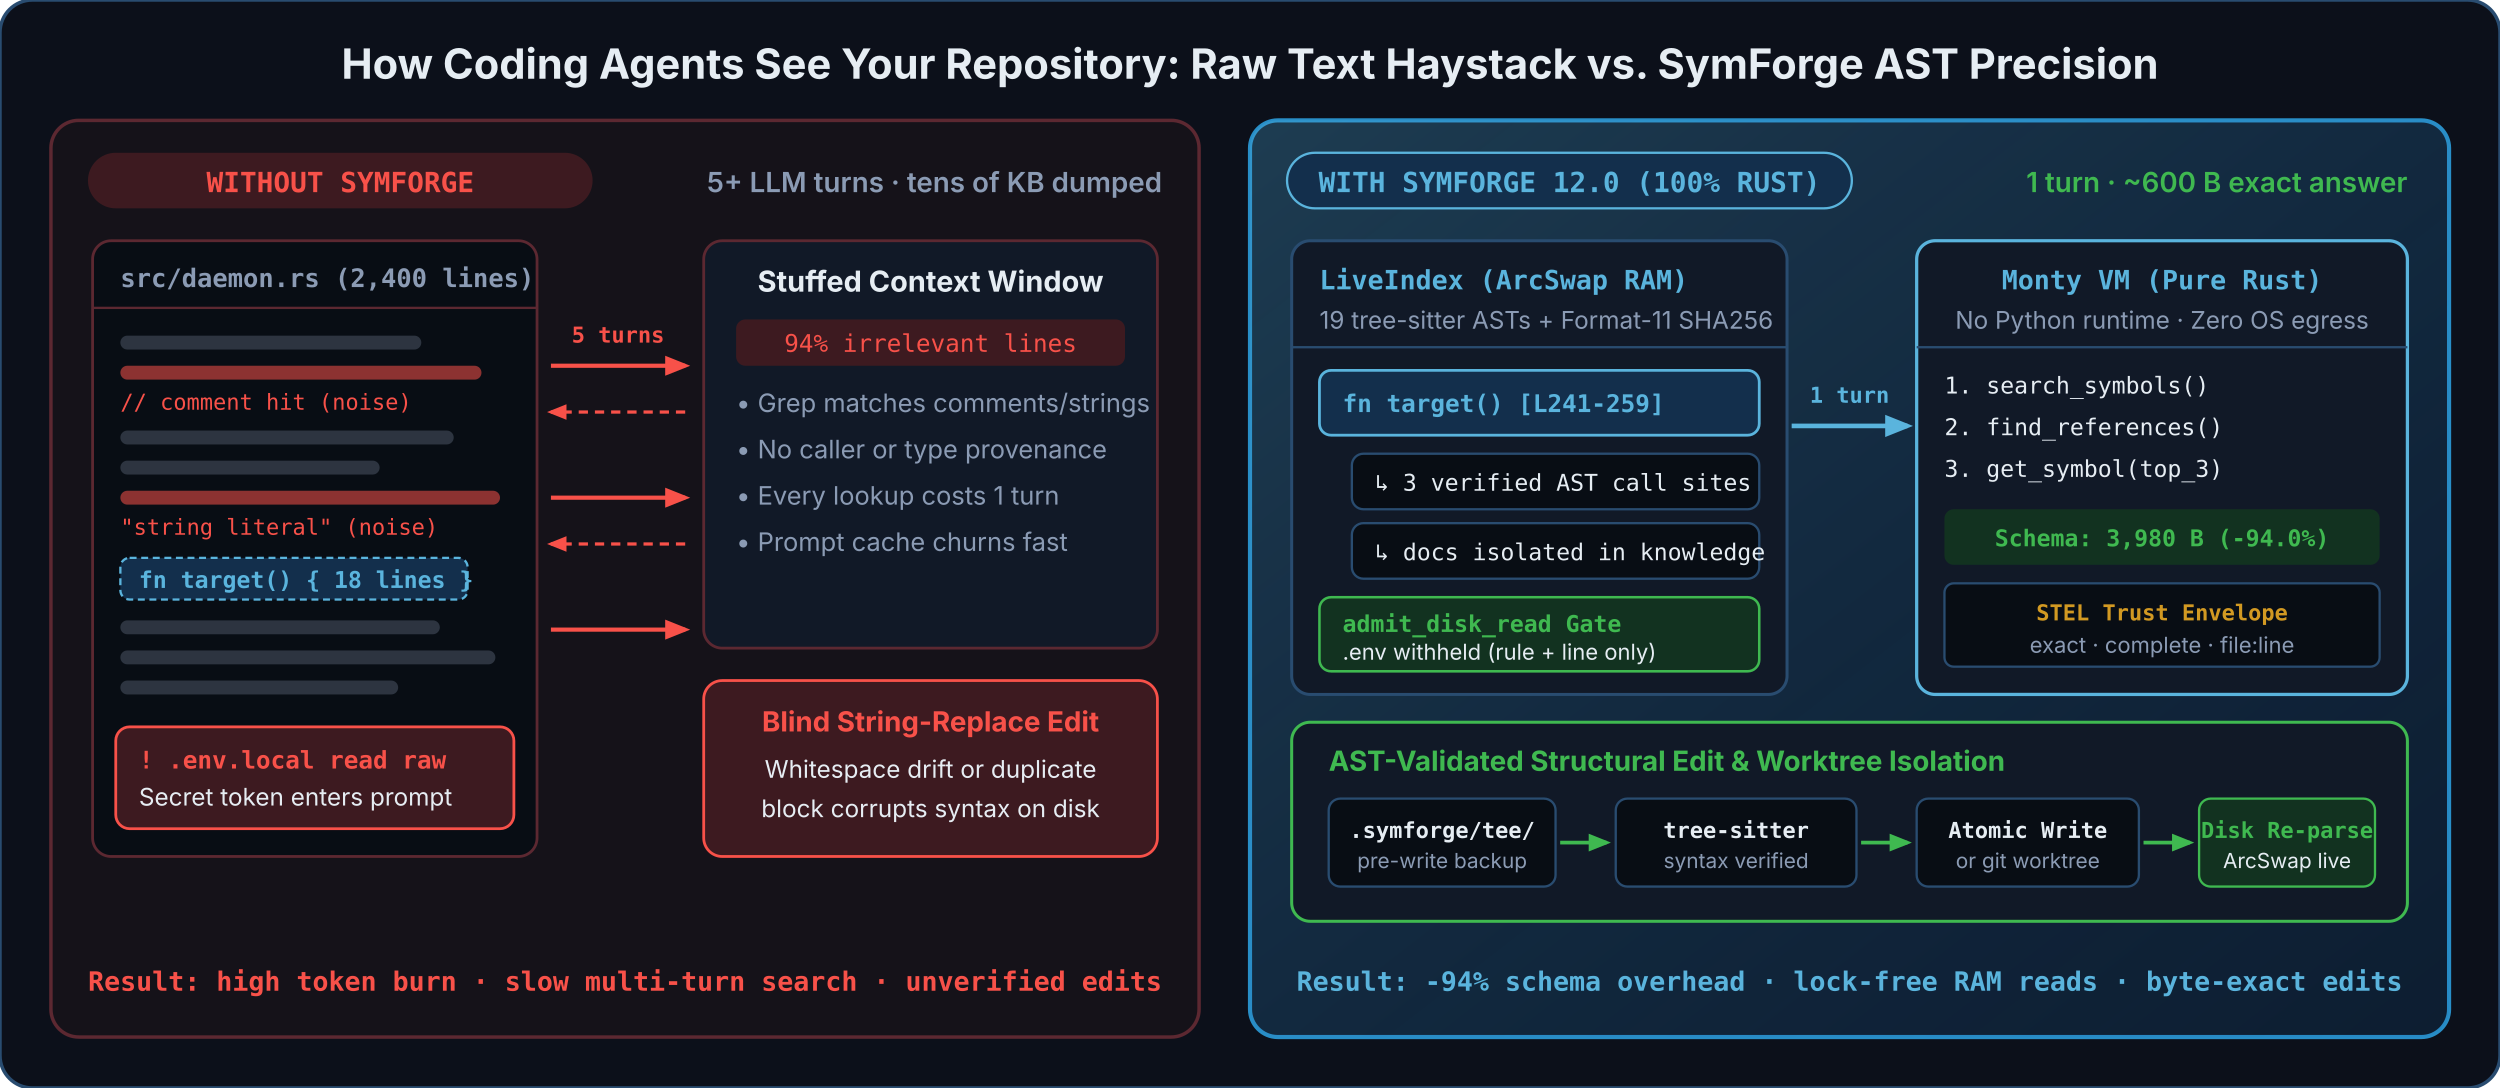
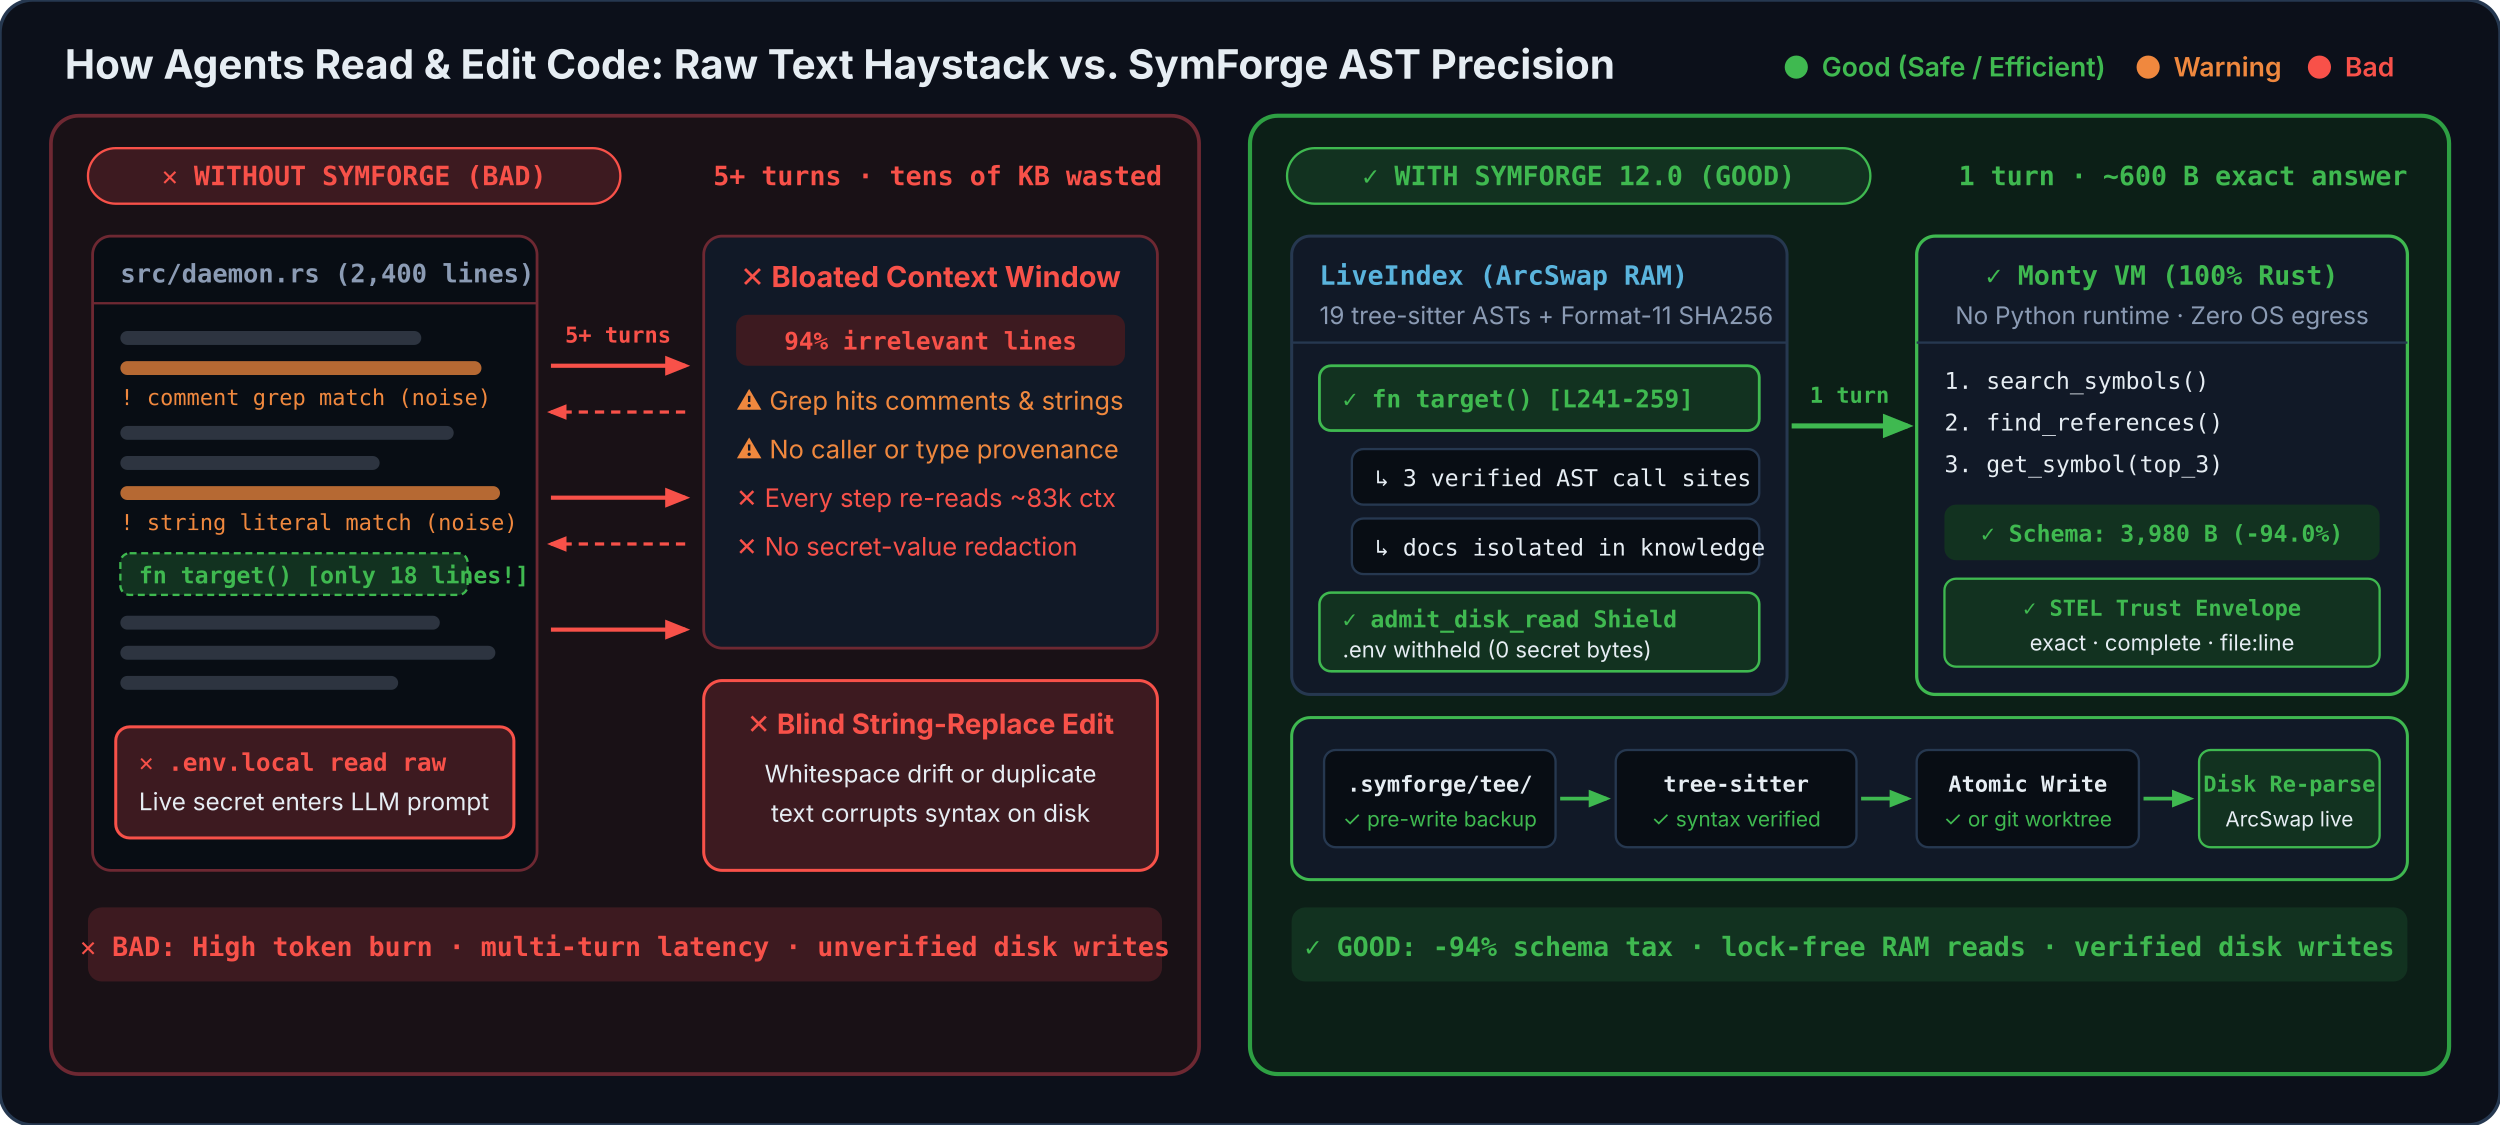
- <svg xmlns="http://www.w3.org/2000/svg" viewBox="0 0 1080 470" width="1080" height="470" role="img" aria-labelledby="title desc">
+ <svg xmlns="http://www.w3.org/2000/svg" viewBox="0 0 1080 486" width="1080" height="486" role="img" aria-labelledby="title desc">
  <defs>
-     <linearGradient id="forgeGrad" x1="0%" y1="0%" x2="100%" y2="100%">
-       <stop offset="0%" stop-color="#5ab4dd" stop-opacity="0.22" />
-       <stop offset="100%" stop-color="#0e4da5" stop-opacity="0.06" />
-     </linearGradient>
-     <marker id="arrowRed" viewBox="0 0 10 10" refX="8" refY="5" markerWidth="6" markerHeight="6" orient="auto-start-reverse">
+     <marker id="arrowBad" viewBox="0 0 10 10" refX="8" refY="5" markerWidth="6" markerHeight="6" orient="auto-start-reverse">
      <path d="M 0 1 L 10 5 L 0 9 z" fill="#f85149" />
    </marker>
-     <marker id="arrowCyan" viewBox="0 0 10 10" refX="8" refY="5" markerWidth="6" markerHeight="6" orient="auto-start-reverse">
-       <path d="M 0 1 L 10 5 L 0 9 z" fill="#5ab4dd" />
-     </marker>
-     <marker id="arrowGreen" viewBox="0 0 10 10" refX="8" refY="5" markerWidth="6" markerHeight="6" orient="auto-start-reverse">
+     <marker id="arrowGood" viewBox="0 0 10 10" refX="8" refY="5" markerWidth="6" markerHeight="6" orient="auto-start-reverse">
      <path d="M 0 1 L 10 5 L 0 9 z" fill="#3fb950" />
    </marker>
  </defs>
-   <rect x="0" y="0" width="1080" height="470" rx="14" fill="#0c101a" stroke="#294c70" stroke-width="1.5" />
-   <text x="540" y="34" text-anchor="middle" font-family="system-ui, -apple-system, Segoe UI, sans-serif" font-size="18" font-weight="700" fill="#e6edf3">How Coding Agents See Your Repository: Raw Text Haystack vs. SymForge AST Precision</text>
-   <rect x="22" y="52" width="496" height="396" rx="12" fill="#151219" stroke="#5c2831" stroke-width="1.5" />
-   <rect x="38" y="66" width="218" height="24" rx="12" fill="#3d1a20" />
-   <text x="147" y="83" text-anchor="middle" font-family="ui-monospace, SFMono-Regular, Consolas, monospace" font-size="12" font-weight="700" fill="#f85149">WITHOUT SYMFORGE</text>
-   <text x="502" y="83" text-anchor="end" font-family="system-ui, -apple-system, Segoe UI, sans-serif" font-size="12" font-weight="600" fill="#8b9bb4">5+ LLM turns · tens of KB dumped</text>
-   <rect x="40" y="104" width="192" height="266" rx="8" fill="#080d14" stroke="#5c2831" stroke-width="1.2" />
-   <text x="52" y="124" font-family="ui-monospace, SFMono-Regular, Consolas, monospace" font-size="11" font-weight="700" fill="#8b9bb4">src/daemon.rs (2,400 lines)</text>
-   <line x1="40" y1="133" x2="232" y2="133" stroke="#5c2831" stroke-width="1" />
-   <rect x="52" y="145" width="130" height="6" rx="3" fill="#8b9bb4" opacity="0.28" />
-   <rect x="52" y="158" width="156" height="6" rx="3" fill="#f85149" opacity="0.55" />
-   <text x="52" y="177" font-family="ui-monospace, SFMono-Regular, Consolas, monospace" font-size="9.5" fill="#f85149">// comment hit (noise)</text>
-   <rect x="52" y="186" width="144" height="6" rx="3" fill="#8b9bb4" opacity="0.28" />
-   <rect x="52" y="199" width="112" height="6" rx="3" fill="#8b9bb4" opacity="0.28" />
-   <rect x="52" y="212" width="164" height="6" rx="3" fill="#f85149" opacity="0.55" />
-   <text x="52" y="231" font-family="ui-monospace, SFMono-Regular, Consolas, monospace" font-size="9.5" fill="#f85149">"string literal" (noise)</text>
-   <rect x="52" y="241" width="150" height="18" rx="4" fill="#132f4c" stroke="#5ab4dd" stroke-width="1" stroke-dasharray="3,2" />
-   <text x="60" y="254" font-family="ui-monospace, SFMono-Regular, Consolas, monospace" font-size="10" font-weight="600" fill="#5ab4dd">fn target() { 18 lines }</text>
-   <rect x="52" y="268" width="138" height="6" rx="3" fill="#8b9bb4" opacity="0.28" />
-   <rect x="52" y="281" width="162" height="6" rx="3" fill="#8b9bb4" opacity="0.28" />
-   <rect x="52" y="294" width="120" height="6" rx="3" fill="#8b9bb4" opacity="0.28" />
-   <rect x="50" y="314" width="172" height="44" rx="6" fill="#3d1a20" stroke="#f85149" stroke-width="1.2" />
-   <text x="60" y="332" font-family="ui-monospace, SFMono-Regular, Consolas, monospace" font-size="10.5" font-weight="700" fill="#f85149">! .env.local read raw</text>
-   <text x="60" y="348" font-family="system-ui, -apple-system, Segoe UI, sans-serif" font-size="10.5" fill="#e6edf3">Secret token enters prompt</text>
-   <line x1="238" y1="158" x2="296" y2="158" stroke="#f85149" stroke-width="1.8" marker-end="url(#arrowRed)" />
-   <line x1="296" y1="178" x2="238" y2="178" stroke="#f85149" stroke-width="1.4" stroke-dasharray="4,3" marker-end="url(#arrowRed)" />
-   <line x1="238" y1="215" x2="296" y2="215" stroke="#f85149" stroke-width="1.8" marker-end="url(#arrowRed)" />
-   <line x1="296" y1="235" x2="238" y2="235" stroke="#f85149" stroke-width="1.4" stroke-dasharray="4,3" marker-end="url(#arrowRed)" />
-   <line x1="238" y1="272" x2="296" y2="272" stroke="#f85149" stroke-width="1.8" marker-end="url(#arrowRed)" />
-   <text x="267" y="148" text-anchor="middle" font-family="ui-monospace, SFMono-Regular, Consolas, monospace" font-size="9.5" font-weight="700" fill="#f85149">5 turns</text>
-   <rect x="304" y="104" width="196" height="176" rx="8" fill="#111927" stroke="#5c2831" stroke-width="1.2" />
-   <text x="402" y="126" text-anchor="middle" font-family="system-ui, -apple-system, Segoe UI, sans-serif" font-size="12.5" font-weight="700" fill="#e6edf3">Stuffed Context Window</text>
-   <rect x="318" y="138" width="168" height="20" rx="4" fill="#3d1a20" />
-   <text x="402" y="152" text-anchor="middle" font-family="ui-monospace, SFMono-Regular, Consolas, monospace" font-size="10.5" fill="#f85149">94% irrelevant lines</text>
-   <text x="318" y="178" font-family="system-ui, -apple-system, Segoe UI, sans-serif" font-size="11" fill="#8b9bb4">• Grep matches comments/strings</text>
-   <text x="318" y="198" font-family="system-ui, -apple-system, Segoe UI, sans-serif" font-size="11" fill="#8b9bb4">• No caller or type provenance</text>
-   <text x="318" y="218" font-family="system-ui, -apple-system, Segoe UI, sans-serif" font-size="11" fill="#8b9bb4">• Every lookup costs 1 turn</text>
-   <text x="318" y="238" font-family="system-ui, -apple-system, Segoe UI, sans-serif" font-size="11" fill="#8b9bb4">• Prompt cache churns fast</text>
-   <rect x="304" y="294" width="196" height="76" rx="8" fill="#3d1a20" stroke="#f85149" stroke-width="1.2" />
-   <text x="402" y="316" text-anchor="middle" font-family="system-ui, -apple-system, Segoe UI, sans-serif" font-size="12" font-weight="700" fill="#f85149">Blind String-Replace Edit</text>
-   <text x="402" y="336" text-anchor="middle" font-family="system-ui, -apple-system, Segoe UI, sans-serif" font-size="10.5" fill="#e6edf3">Whitespace drift or duplicate</text>
-   <text x="402" y="353" text-anchor="middle" font-family="system-ui, -apple-system, Segoe UI, sans-serif" font-size="10.5" fill="#e6edf3">block corrupts syntax on disk</text>
-   <text x="270" y="428" text-anchor="middle" font-family="ui-monospace, SFMono-Regular, Consolas, monospace" font-size="11.5" font-weight="600" fill="#f85149">Result: high token burn · slow multi-turn search · unverified edits</text>
-   <rect x="540" y="52" width="518" height="396" rx="12" fill="#0d1b2a" stroke="#288ec7" stroke-width="1.8" />
-   <rect x="540" y="52" width="518" height="396" rx="12" fill="url(#forgeGrad)" />
-   <rect x="556" y="66" width="244" height="24" rx="12" fill="#132f4c" stroke="#5ab4dd" stroke-width="1" />
-   <text x="678" y="83" text-anchor="middle" font-family="ui-monospace, SFMono-Regular, Consolas, monospace" font-size="12" font-weight="700" fill="#5ab4dd">WITH SYMFORGE 12.0 (100% RUST)</text>
-   <text x="1040" y="83" text-anchor="end" font-family="system-ui, -apple-system, Segoe UI, sans-serif" font-size="12" font-weight="600" fill="#3fb950">1 turn · ~600 B exact answer</text>
-   <rect x="558" y="104" width="214" height="196" rx="8" fill="#111927" stroke="#294c70" stroke-width="1.3" />
-   <text x="570" y="125" font-family="ui-monospace, SFMono-Regular, Consolas, monospace" font-size="11.5" font-weight="700" fill="#5ab4dd">LiveIndex (ArcSwap RAM)</text>
-   <text x="570" y="142" font-family="system-ui, -apple-system, Segoe UI, sans-serif" font-size="10.5" fill="#8b9bb4">19 tree-sitter ASTs + Format-11 SHA256</text>
-   <line x1="558" y1="150" x2="772" y2="150" stroke="#294c70" stroke-width="1" />
-   <rect x="570" y="160" width="190" height="28" rx="5" fill="#132f4c" stroke="#5ab4dd" stroke-width="1.2" />
-   <text x="580" y="178" font-family="ui-monospace, SFMono-Regular, Consolas, monospace" font-size="10.5" font-weight="700" fill="#5ab4dd">fn target() [L241-259]</text>
-   <rect x="584" y="196" width="176" height="24" rx="5" fill="#080d14" stroke="#294c70" stroke-width="1" />
-   <text x="594" y="212" font-family="ui-monospace, SFMono-Regular, Consolas, monospace" font-size="10" fill="#e6edf3">↳ 3 verified AST call sites</text>
-   <rect x="584" y="226" width="176" height="24" rx="5" fill="#080d14" stroke="#294c70" stroke-width="1" />
-   <text x="594" y="242" font-family="ui-monospace, SFMono-Regular, Consolas, monospace" font-size="10" fill="#e6edf3">↳ docs isolated in knowledge</text>
-   <rect x="570" y="258" width="190" height="32" rx="5" fill="#123220" stroke="#3fb950" stroke-width="1.1" />
-   <text x="580" y="273" font-family="ui-monospace, SFMono-Regular, Consolas, monospace" font-size="10" font-weight="700" fill="#3fb950">admit_disk_read Gate</text>
-   <text x="580" y="285" font-family="system-ui, -apple-system, Segoe UI, sans-serif" font-size="9.5" fill="#e6edf3">.env withheld (rule + line only)</text>
-   <line x1="774" y1="184" x2="824" y2="184" stroke="#5ab4dd" stroke-width="2" marker-end="url(#arrowCyan)" />
-   <text x="799" y="174" text-anchor="middle" font-family="ui-monospace, SFMono-Regular, Consolas, monospace" font-size="9.5" font-weight="700" fill="#5ab4dd">1 turn</text>
-   <rect x="828" y="104" width="212" height="196" rx="8" fill="#111927" stroke="#5ab4dd" stroke-width="1.4" />
-   <text x="934" y="125" text-anchor="middle" font-family="ui-monospace, SFMono-Regular, Consolas, monospace" font-size="11.5" font-weight="700" fill="#5ab4dd">Monty VM (Pure Rust)</text>
-   <text x="934" y="142" text-anchor="middle" font-family="system-ui, -apple-system, Segoe UI, sans-serif" font-size="10.5" fill="#8b9bb4">No Python runtime · Zero OS egress</text>
-   <line x1="828" y1="150" x2="1040" y2="150" stroke="#294c70" stroke-width="1" />
-   <text x="840" y="170" font-family="ui-monospace, SFMono-Regular, Consolas, monospace" font-size="10" fill="#e6edf3">1. search_symbols()</text>
-   <text x="840" y="188" font-family="ui-monospace, SFMono-Regular, Consolas, monospace" font-size="10" fill="#e6edf3">2. find_references()</text>
-   <text x="840" y="206" font-family="ui-monospace, SFMono-Regular, Consolas, monospace" font-size="10" fill="#e6edf3">3. get_symbol(top_3)</text>
-   <rect x="840" y="220" width="188" height="24" rx="4" fill="#123220" />
-   <text x="934" y="236" text-anchor="middle" font-family="ui-monospace, SFMono-Regular, Consolas, monospace" font-size="10" font-weight="700" fill="#3fb950">Schema: 3,980 B (-94.0%)</text>
-   <rect x="840" y="252" width="188" height="36" rx="4" fill="#080d14" stroke="#294c70" stroke-width="1" />
-   <text x="934" y="268" text-anchor="middle" font-family="ui-monospace, SFMono-Regular, Consolas, monospace" font-size="9.5" font-weight="600" fill="#d29922">STEL Trust Envelope</text>
-   <text x="934" y="282" text-anchor="middle" font-family="system-ui, -apple-system, Segoe UI, sans-serif" font-size="9.5" fill="#8b9bb4">exact · complete · file:line</text>
-   <rect x="558" y="312" width="482" height="86" rx="8" fill="#111927" stroke="#3fb950" stroke-width="1.3" />
-   <text x="574" y="333" font-family="system-ui, -apple-system, Segoe UI, sans-serif" font-size="12" font-weight="700" fill="#3fb950">AST-Validated Structural Edit &amp; Worktree Isolation</text>
-   <rect x="574" y="345" width="98" height="38" rx="5" fill="#080d14" stroke="#294c70" />
-   <text x="623" y="362" text-anchor="middle" font-family="ui-monospace, SFMono-Regular, Consolas, monospace" font-size="9.5" font-weight="600" fill="#e6edf3">.symforge/tee/</text>
-   <text x="623" y="375" text-anchor="middle" font-family="system-ui, -apple-system, Segoe UI, sans-serif" font-size="9" fill="#8b9bb4">pre-write backup</text>
-   <line x1="674" y1="364" x2="694" y2="364" stroke="#3fb950" stroke-width="1.6" marker-end="url(#arrowGreen)" />
-   <rect x="698" y="345" width="104" height="38" rx="5" fill="#080d14" stroke="#294c70" />
-   <text x="750" y="362" text-anchor="middle" font-family="ui-monospace, SFMono-Regular, Consolas, monospace" font-size="9.5" font-weight="600" fill="#e6edf3">tree-sitter</text>
-   <text x="750" y="375" text-anchor="middle" font-family="system-ui, -apple-system, Segoe UI, sans-serif" font-size="9" fill="#8b9bb4">syntax verified</text>
-   <line x1="804" y1="364" x2="824" y2="364" stroke="#3fb950" stroke-width="1.6" marker-end="url(#arrowGreen)" />
-   <rect x="828" y="345" width="96" height="38" rx="5" fill="#080d14" stroke="#294c70" />
-   <text x="876" y="362" text-anchor="middle" font-family="ui-monospace, SFMono-Regular, Consolas, monospace" font-size="9.5" font-weight="600" fill="#e6edf3">Atomic Write</text>
-   <text x="876" y="375" text-anchor="middle" font-family="system-ui, -apple-system, Segoe UI, sans-serif" font-size="9" fill="#8b9bb4">or git worktree</text>
-   <line x1="926" y1="364" x2="946" y2="364" stroke="#3fb950" stroke-width="1.6" marker-end="url(#arrowGreen)" />
-   <rect x="950" y="345" width="76" height="38" rx="5" fill="#123220" stroke="#3fb950" />
-   <text x="988" y="362" text-anchor="middle" font-family="ui-monospace, SFMono-Regular, Consolas, monospace" font-size="9.5" font-weight="700" fill="#3fb950">Disk Re-parse</text>
-   <text x="988" y="375" text-anchor="middle" font-family="system-ui, -apple-system, Segoe UI, sans-serif" font-size="9" fill="#e6edf3">ArcSwap live</text>
-   <text x="799" y="428" text-anchor="middle" font-family="ui-monospace, SFMono-Regular, Consolas, monospace" font-size="11.5" font-weight="600" fill="#5ab4dd">Result: -94% schema overhead · lock-free RAM reads · byte-exact edits</text>
+   <rect x="0" y="0" width="1080" height="486" rx="14" fill="#0c101a" stroke="#263850" stroke-width="1.5" />
+   <text x="28" y="34" font-family="system-ui, -apple-system, Segoe UI, sans-serif" font-size="17.5" font-weight="700" fill="#e6edf3">How Agents Read &amp; Edit Code: Raw Text Haystack vs. SymForge AST Precision</text>
+   <circle cx="776" cy="29" r="5" fill="#3fb950" />
+   <text x="787" y="33" font-family="system-ui, -apple-system, Segoe UI, sans-serif" font-size="11.5" font-weight="600" fill="#3fb950">Good (Safe / Efficient)</text>
+   <circle cx="928" cy="29" r="5" fill="#f0883e" />
+   <text x="939" y="33" font-family="system-ui, -apple-system, Segoe UI, sans-serif" font-size="11.5" font-weight="600" fill="#f0883e">Warning</text>
+   <circle cx="1002" cy="29" r="5" fill="#f85149" />
+   <text x="1013" y="33" font-family="system-ui, -apple-system, Segoe UI, sans-serif" font-size="11.5" font-weight="600" fill="#f85149">Bad</text>
+   <rect x="22" y="50" width="496" height="414" rx="12" fill="#191116" stroke="#6e2832" stroke-width="1.6" />
+   <rect x="38" y="64" width="230" height="24" rx="12" fill="#3d1a20" stroke="#f85149" stroke-width="1" />
+   <text x="153" y="80" text-anchor="middle" font-family="ui-monospace, SFMono-Regular, Consolas, monospace" font-size="11.5" font-weight="700" fill="#f85149">✕ WITHOUT SYMFORGE (BAD)</text>
+   <text x="502" y="80" text-anchor="end" font-family="ui-monospace, SFMono-Regular, Consolas, monospace" font-size="11.5" font-weight="700" fill="#f85149">5+ turns · tens of KB wasted</text>
+   <rect x="40" y="102" width="192" height="274" rx="8" fill="#080d14" stroke="#6e2832" stroke-width="1.2" />
+   <text x="52" y="122" font-family="ui-monospace, SFMono-Regular, Consolas, monospace" font-size="11" font-weight="700" fill="#8b9bb4">src/daemon.rs (2,400 lines)</text>
+   <line x1="40" y1="131" x2="232" y2="131" stroke="#6e2832" stroke-width="1" />
+   <rect x="52" y="143" width="130" height="6" rx="3" fill="#8b9bb4" opacity="0.28" />
+   <rect x="52" y="156" width="156" height="6" rx="3" fill="#f0883e" opacity="0.75" />
+   <text x="52" y="175" font-family="ui-monospace, SFMono-Regular, Consolas, monospace" font-size="9.5" fill="#f0883e">! comment grep match (noise)</text>
+   <rect x="52" y="184" width="144" height="6" rx="3" fill="#8b9bb4" opacity="0.28" />
+   <rect x="52" y="197" width="112" height="6" rx="3" fill="#8b9bb4" opacity="0.28" />
+   <rect x="52" y="210" width="164" height="6" rx="3" fill="#f0883e" opacity="0.75" />
+   <text x="52" y="229" font-family="ui-monospace, SFMono-Regular, Consolas, monospace" font-size="9.5" fill="#f0883e">! string literal match (noise)</text>
+   <rect x="52" y="239" width="150" height="18" rx="4" fill="#123220" stroke="#3fb950" stroke-width="1" stroke-dasharray="3,2" />
+   <text x="60" y="252" font-family="ui-monospace, SFMono-Regular, Consolas, monospace" font-size="10" font-weight="600" fill="#3fb950">fn target() [only 18 lines!]</text>
+   <rect x="52" y="266" width="138" height="6" rx="3" fill="#8b9bb4" opacity="0.28" />
+   <rect x="52" y="279" width="162" height="6" rx="3" fill="#8b9bb4" opacity="0.28" />
+   <rect x="52" y="292" width="120" height="6" rx="3" fill="#8b9bb4" opacity="0.28" />
+   <rect x="50" y="314" width="172" height="48" rx="6" fill="#3d1a20" stroke="#f85149" stroke-width="1.3" />
+   <text x="60" y="333" font-family="ui-monospace, SFMono-Regular, Consolas, monospace" font-size="10.5" font-weight="700" fill="#f85149">✕ .env.local read raw</text>
+   <text x="60" y="350" font-family="system-ui, -apple-system, Segoe UI, sans-serif" font-size="10.5" fill="#e6edf3">Live secret enters LLM prompt</text>
+   <line x1="238" y1="158" x2="296" y2="158" stroke="#f85149" stroke-width="1.8" marker-end="url(#arrowBad)" />
+   <line x1="296" y1="178" x2="238" y2="178" stroke="#f85149" stroke-width="1.4" stroke-dasharray="4,3" marker-end="url(#arrowBad)" />
+   <line x1="238" y1="215" x2="296" y2="215" stroke="#f85149" stroke-width="1.8" marker-end="url(#arrowBad)" />
+   <line x1="296" y1="235" x2="238" y2="235" stroke="#f85149" stroke-width="1.4" stroke-dasharray="4,3" marker-end="url(#arrowBad)" />
+   <line x1="238" y1="272" x2="296" y2="272" stroke="#f85149" stroke-width="1.8" marker-end="url(#arrowBad)" />
+   <text x="267" y="148" text-anchor="middle" font-family="ui-monospace, SFMono-Regular, Consolas, monospace" font-size="9.5" font-weight="700" fill="#f85149">5+ turns</text>
+   <rect x="304" y="102" width="196" height="178" rx="8" fill="#111927" stroke="#6e2832" stroke-width="1.2" />
+   <text x="402" y="124" text-anchor="middle" font-family="system-ui, -apple-system, Segoe UI, sans-serif" font-size="12.5" font-weight="700" fill="#f85149">✕ Bloated Context Window</text>
+   <rect x="318" y="136" width="168" height="22" rx="5" fill="#3d1a20" />
+   <text x="402" y="151" text-anchor="middle" font-family="ui-monospace, SFMono-Regular, Consolas, monospace" font-size="10.5" font-weight="700" fill="#f85149">94% irrelevant lines</text>
+   <text x="318" y="177" font-family="system-ui, -apple-system, Segoe UI, sans-serif" font-size="11" fill="#f0883e">⚠ Grep hits comments &amp; strings</text>
+   <text x="318" y="198" font-family="system-ui, -apple-system, Segoe UI, sans-serif" font-size="11" fill="#f0883e">⚠ No caller or type provenance</text>
+   <text x="318" y="219" font-family="system-ui, -apple-system, Segoe UI, sans-serif" font-size="11" fill="#f85149">✕ Every step re-reads ~83k ctx</text>
+   <text x="318" y="240" font-family="system-ui, -apple-system, Segoe UI, sans-serif" font-size="11" fill="#f85149">✕ No secret-value redaction</text>
+   <rect x="304" y="294" width="196" height="82" rx="8" fill="#3d1a20" stroke="#f85149" stroke-width="1.3" />
+   <text x="402" y="317" text-anchor="middle" font-family="system-ui, -apple-system, Segoe UI, sans-serif" font-size="12" font-weight="700" fill="#f85149">✕ Blind String-Replace Edit</text>
+   <text x="402" y="338" text-anchor="middle" font-family="system-ui, -apple-system, Segoe UI, sans-serif" font-size="10.5" fill="#e6edf3">Whitespace drift or duplicate</text>
+   <text x="402" y="355" text-anchor="middle" font-family="system-ui, -apple-system, Segoe UI, sans-serif" font-size="10.5" fill="#e6edf3">text corrupts syntax on disk</text>
+   <rect x="38" y="392" width="464" height="32" rx="6" fill="#3d1a20" />
+   <text x="270" y="413" text-anchor="middle" font-family="ui-monospace, SFMono-Regular, Consolas, monospace" font-size="11.5" font-weight="700" fill="#f85149">✕ BAD: High token burn · multi-turn latency · unverified disk writes</text>
+   <rect x="540" y="50" width="518" height="414" rx="12" fill="#0c1f17" stroke="#2ea043" stroke-width="1.8" />
+   <rect x="556" y="64" width="252" height="24" rx="12" fill="#123220" stroke="#3fb950" stroke-width="1" />
+   <text x="682" y="80" text-anchor="middle" font-family="ui-monospace, SFMono-Regular, Consolas, monospace" font-size="11.5" font-weight="700" fill="#3fb950">✓ WITH SYMFORGE 12.0 (GOOD)</text>
+   <text x="1040" y="80" text-anchor="end" font-family="ui-monospace, SFMono-Regular, Consolas, monospace" font-size="11.5" font-weight="700" fill="#3fb950">1 turn · ~600 B exact answer</text>
+   <rect x="558" y="102" width="214" height="198" rx="8" fill="#111927" stroke="#263850" stroke-width="1.3" />
+   <text x="570" y="123" font-family="ui-monospace, SFMono-Regular, Consolas, monospace" font-size="11.5" font-weight="700" fill="#5ab4dd">LiveIndex (ArcSwap RAM)</text>
+   <text x="570" y="140" font-family="system-ui, -apple-system, Segoe UI, sans-serif" font-size="10.5" fill="#8b9bb4">19 tree-sitter ASTs + Format-11 SHA256</text>
+   <line x1="558" y1="148" x2="772" y2="148" stroke="#263850" stroke-width="1" />
+   <rect x="570" y="158" width="190" height="28" rx="5" fill="#123220" stroke="#3fb950" stroke-width="1.2" />
+   <text x="580" y="176" font-family="ui-monospace, SFMono-Regular, Consolas, monospace" font-size="10.5" font-weight="700" fill="#3fb950">✓ fn target() [L241-259]</text>
+   <rect x="584" y="194" width="176" height="24" rx="5" fill="#080d14" stroke="#263850" stroke-width="1" />
+   <text x="594" y="210" font-family="ui-monospace, SFMono-Regular, Consolas, monospace" font-size="10" fill="#e6edf3">↳ 3 verified AST call sites</text>
+   <rect x="584" y="224" width="176" height="24" rx="5" fill="#080d14" stroke="#263850" stroke-width="1" />
+   <text x="594" y="240" font-family="ui-monospace, SFMono-Regular, Consolas, monospace" font-size="10" fill="#e6edf3">↳ docs isolated in knowledge</text>
+   <rect x="570" y="256" width="190" height="34" rx="5" fill="#123220" stroke="#3fb950" stroke-width="1.1" />
+   <text x="580" y="271" font-family="ui-monospace, SFMono-Regular, Consolas, monospace" font-size="10" font-weight="700" fill="#3fb950">✓ admit_disk_read Shield</text>
+   <text x="580" y="284" font-family="system-ui, -apple-system, Segoe UI, sans-serif" font-size="9.5" fill="#e6edf3">.env withheld (0 secret bytes)</text>
+   <line x1="774" y1="184" x2="824" y2="184" stroke="#3fb950" stroke-width="2.2" marker-end="url(#arrowGood)" />
+   <text x="799" y="174" text-anchor="middle" font-family="ui-monospace, SFMono-Regular, Consolas, monospace" font-size="9.5" font-weight="700" fill="#3fb950">1 turn</text>
+   <rect x="828" y="102" width="212" height="198" rx="8" fill="#111927" stroke="#3fb950" stroke-width="1.4" />
+   <text x="934" y="123" text-anchor="middle" font-family="ui-monospace, SFMono-Regular, Consolas, monospace" font-size="11.5" font-weight="700" fill="#3fb950">✓ Monty VM (100% Rust)</text>
+   <text x="934" y="140" text-anchor="middle" font-family="system-ui, -apple-system, Segoe UI, sans-serif" font-size="10.5" fill="#8b9bb4">No Python runtime · Zero OS egress</text>
+   <line x1="828" y1="148" x2="1040" y2="148" stroke="#263850" stroke-width="1" />
+   <text x="840" y="168" font-family="ui-monospace, SFMono-Regular, Consolas, monospace" font-size="10" fill="#e6edf3">1. search_symbols()</text>
+   <text x="840" y="186" font-family="ui-monospace, SFMono-Regular, Consolas, monospace" font-size="10" fill="#e6edf3">2. find_references()</text>
+   <text x="840" y="204" font-family="ui-monospace, SFMono-Regular, Consolas, monospace" font-size="10" fill="#e6edf3">3. get_symbol(top_3)</text>
+   <rect x="840" y="218" width="188" height="24" rx="5" fill="#123220" />
+   <text x="934" y="234" text-anchor="middle" font-family="ui-monospace, SFMono-Regular, Consolas, monospace" font-size="10" font-weight="700" fill="#3fb950">✓ Schema: 3,980 B (-94.0%)</text>
+   <rect x="840" y="250" width="188" height="38" rx="5" fill="#123220" stroke="#3fb950" stroke-width="1" />
+   <text x="934" y="266" text-anchor="middle" font-family="ui-monospace, SFMono-Regular, Consolas, monospace" font-size="9.5" font-weight="700" fill="#3fb950">✓ STEL Trust Envelope</text>
+   <text x="934" y="281" text-anchor="middle" font-family="system-ui, -apple-system, Segoe UI, sans-serif" font-size="9.5" fill="#e6edf3">exact · complete · file:line</text>
+   <rect x="558" y="310" width="482" height="70" rx="8" fill="#111927" stroke="#3fb950" stroke-width="1.3" />
+   <rect x="572" y="324" width="100" height="42" rx="5" fill="#080d14" stroke="#263850" />
+   <text x="622" y="342" text-anchor="middle" font-family="ui-monospace, SFMono-Regular, Consolas, monospace" font-size="9.5" font-weight="600" fill="#e6edf3">.symforge/tee/</text>
+   <text x="622" y="357" text-anchor="middle" font-family="system-ui, -apple-system, Segoe UI, sans-serif" font-size="9" fill="#3fb950">✓ pre-write backup</text>
+   <line x1="674" y1="345" x2="694" y2="345" stroke="#3fb950" stroke-width="1.6" marker-end="url(#arrowGood)" />
+   <rect x="698" y="324" width="104" height="42" rx="5" fill="#080d14" stroke="#263850" />
+   <text x="750" y="342" text-anchor="middle" font-family="ui-monospace, SFMono-Regular, Consolas, monospace" font-size="9.5" font-weight="600" fill="#e6edf3">tree-sitter</text>
+   <text x="750" y="357" text-anchor="middle" font-family="system-ui, -apple-system, Segoe UI, sans-serif" font-size="9" fill="#3fb950">✓ syntax verified</text>
+   <line x1="804" y1="345" x2="824" y2="345" stroke="#3fb950" stroke-width="1.6" marker-end="url(#arrowGood)" />
+   <rect x="828" y="324" width="96" height="42" rx="5" fill="#080d14" stroke="#263850" />
+   <text x="876" y="342" text-anchor="middle" font-family="ui-monospace, SFMono-Regular, Consolas, monospace" font-size="9.5" font-weight="600" fill="#e6edf3">Atomic Write</text>
+   <text x="876" y="357" text-anchor="middle" font-family="system-ui, -apple-system, Segoe UI, sans-serif" font-size="9" fill="#3fb950">✓ or git worktree</text>
+   <line x1="926" y1="345" x2="946" y2="345" stroke="#3fb950" stroke-width="1.6" marker-end="url(#arrowGood)" />
+   <rect x="950" y="324" width="78" height="42" rx="5" fill="#123220" stroke="#3fb950" />
+   <text x="989" y="342" text-anchor="middle" font-family="ui-monospace, SFMono-Regular, Consolas, monospace" font-size="9.5" font-weight="700" fill="#3fb950">Disk Re-parse</text>
+   <text x="989" y="357" text-anchor="middle" font-family="system-ui, -apple-system, Segoe UI, sans-serif" font-size="9" fill="#e6edf3">ArcSwap live</text>
+   <rect x="558" y="392" width="482" height="32" rx="6" fill="#123220" />
+   <text x="799" y="413" text-anchor="middle" font-family="ui-monospace, SFMono-Regular, Consolas, monospace" font-size="11.5" font-weight="700" fill="#3fb950">✓ GOOD: -94% schema tax · lock-free RAM reads · verified disk writes</text>
</svg>
